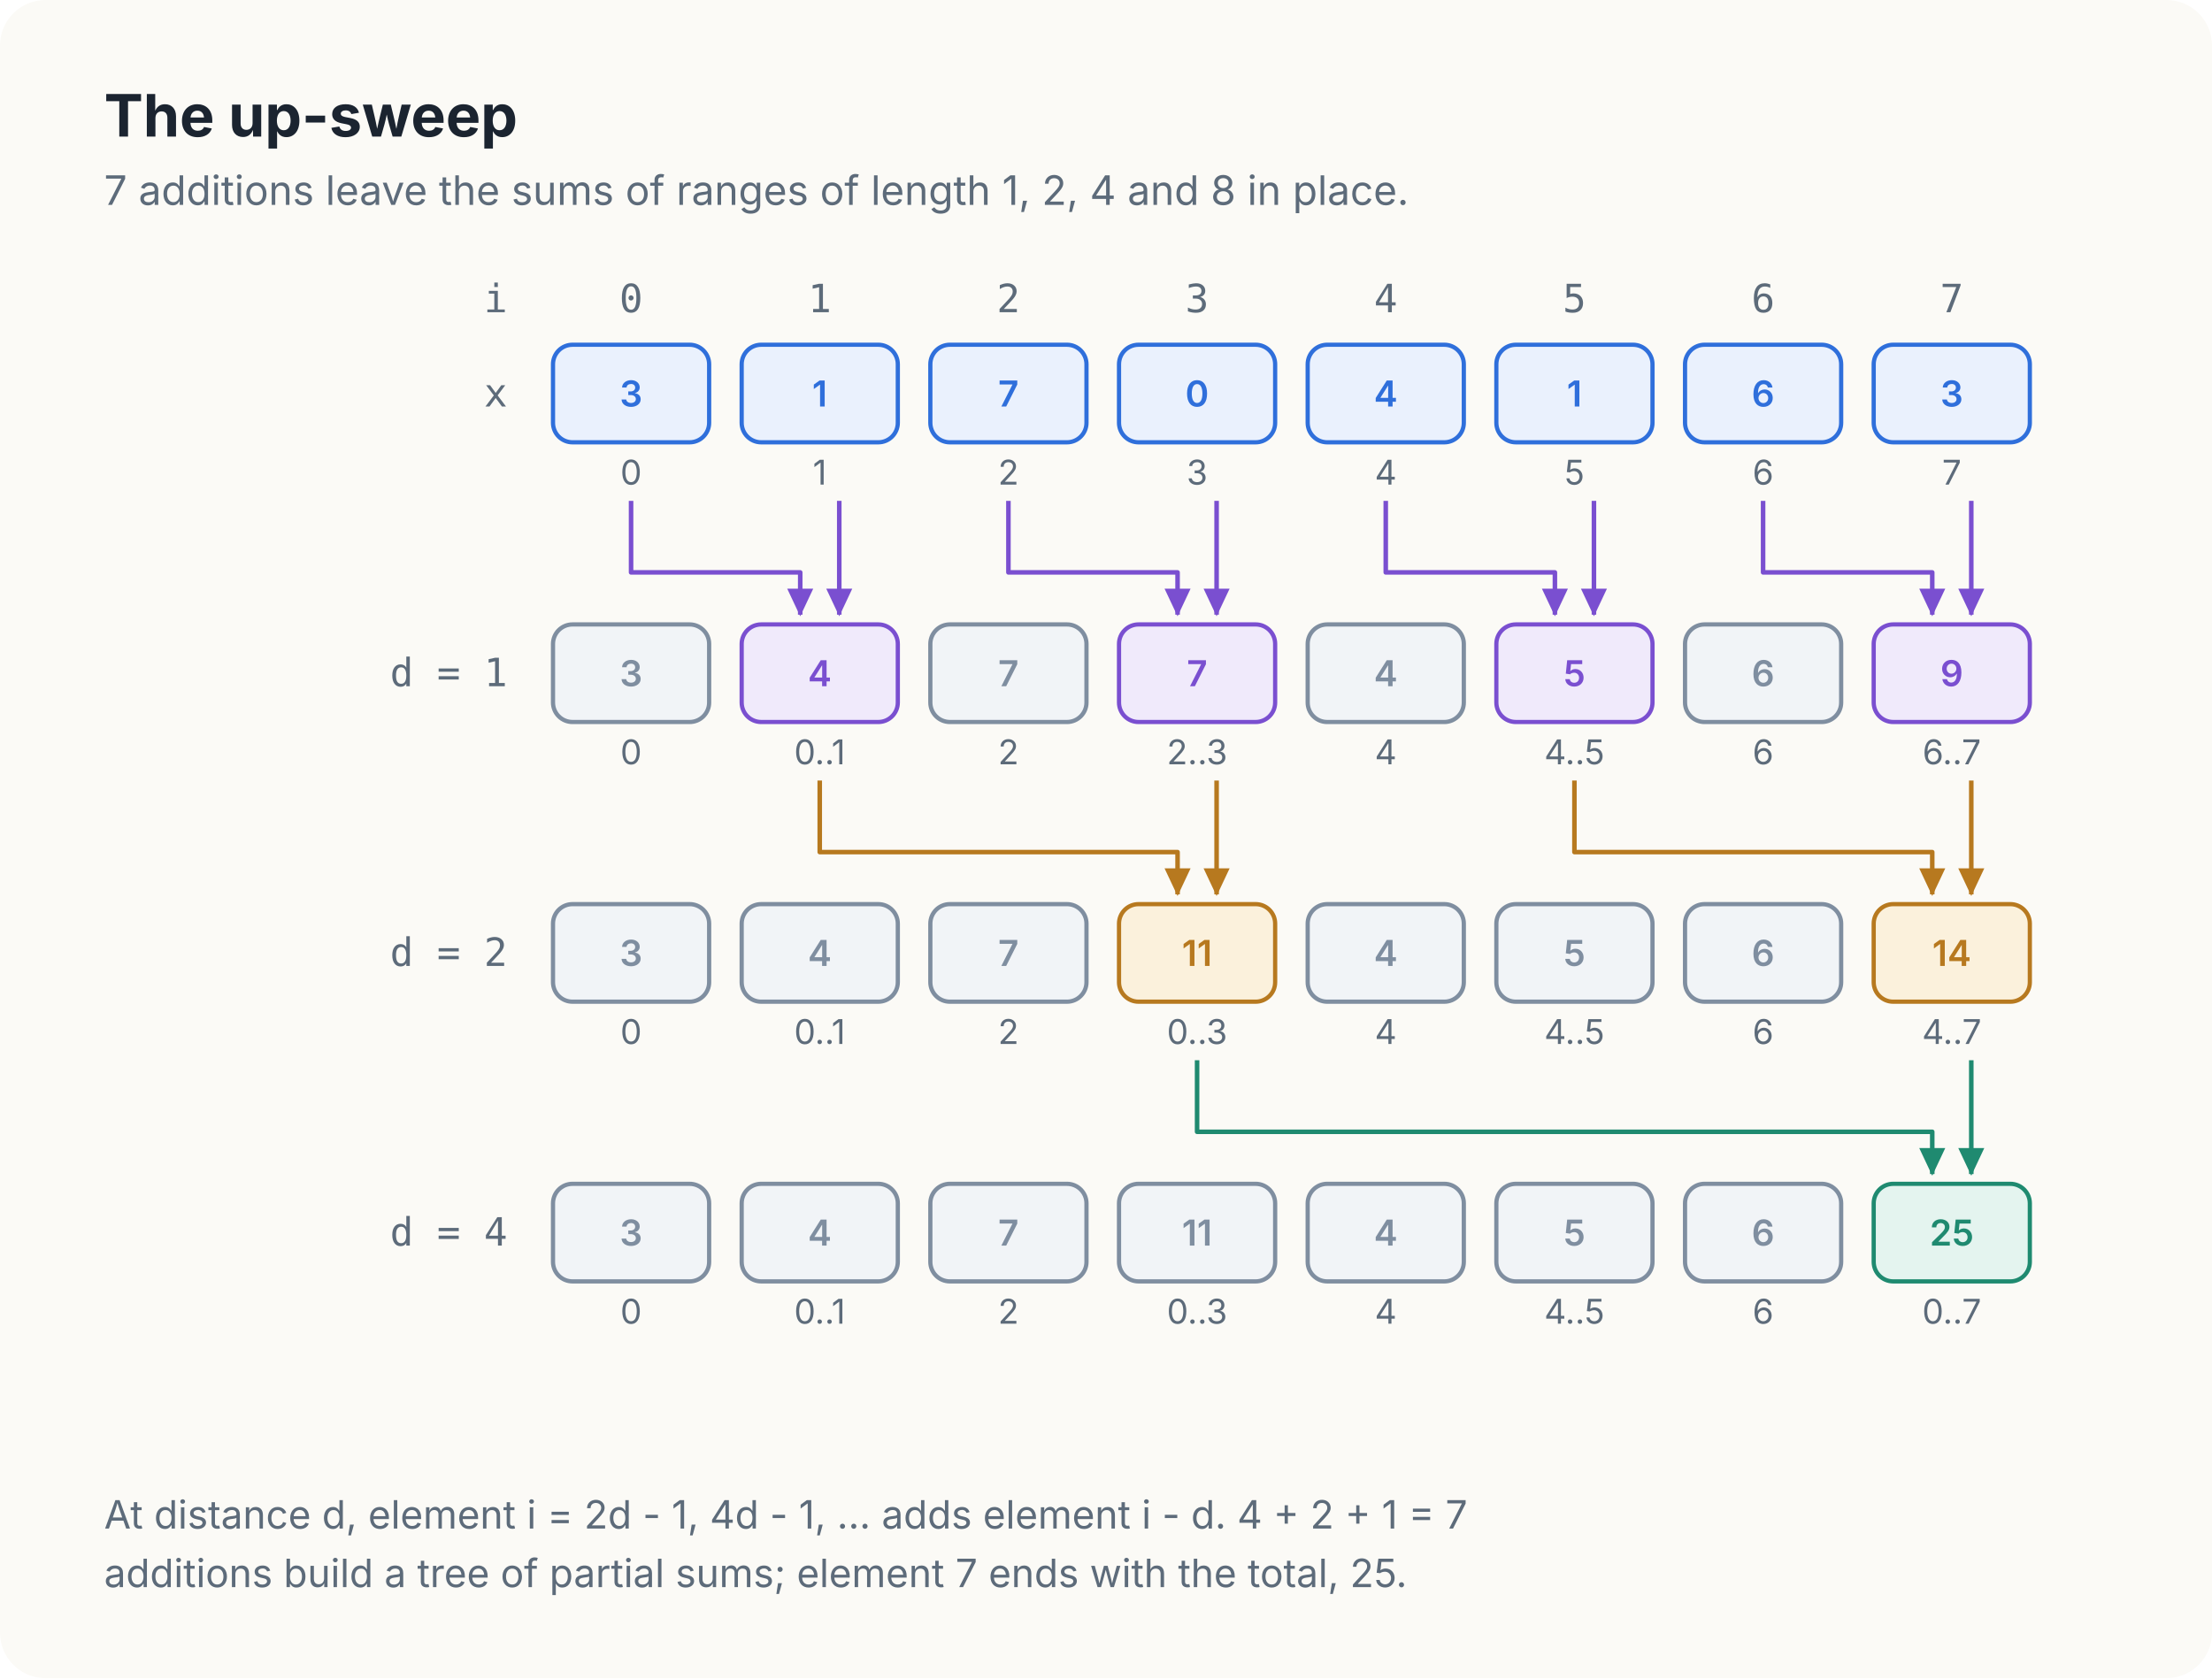
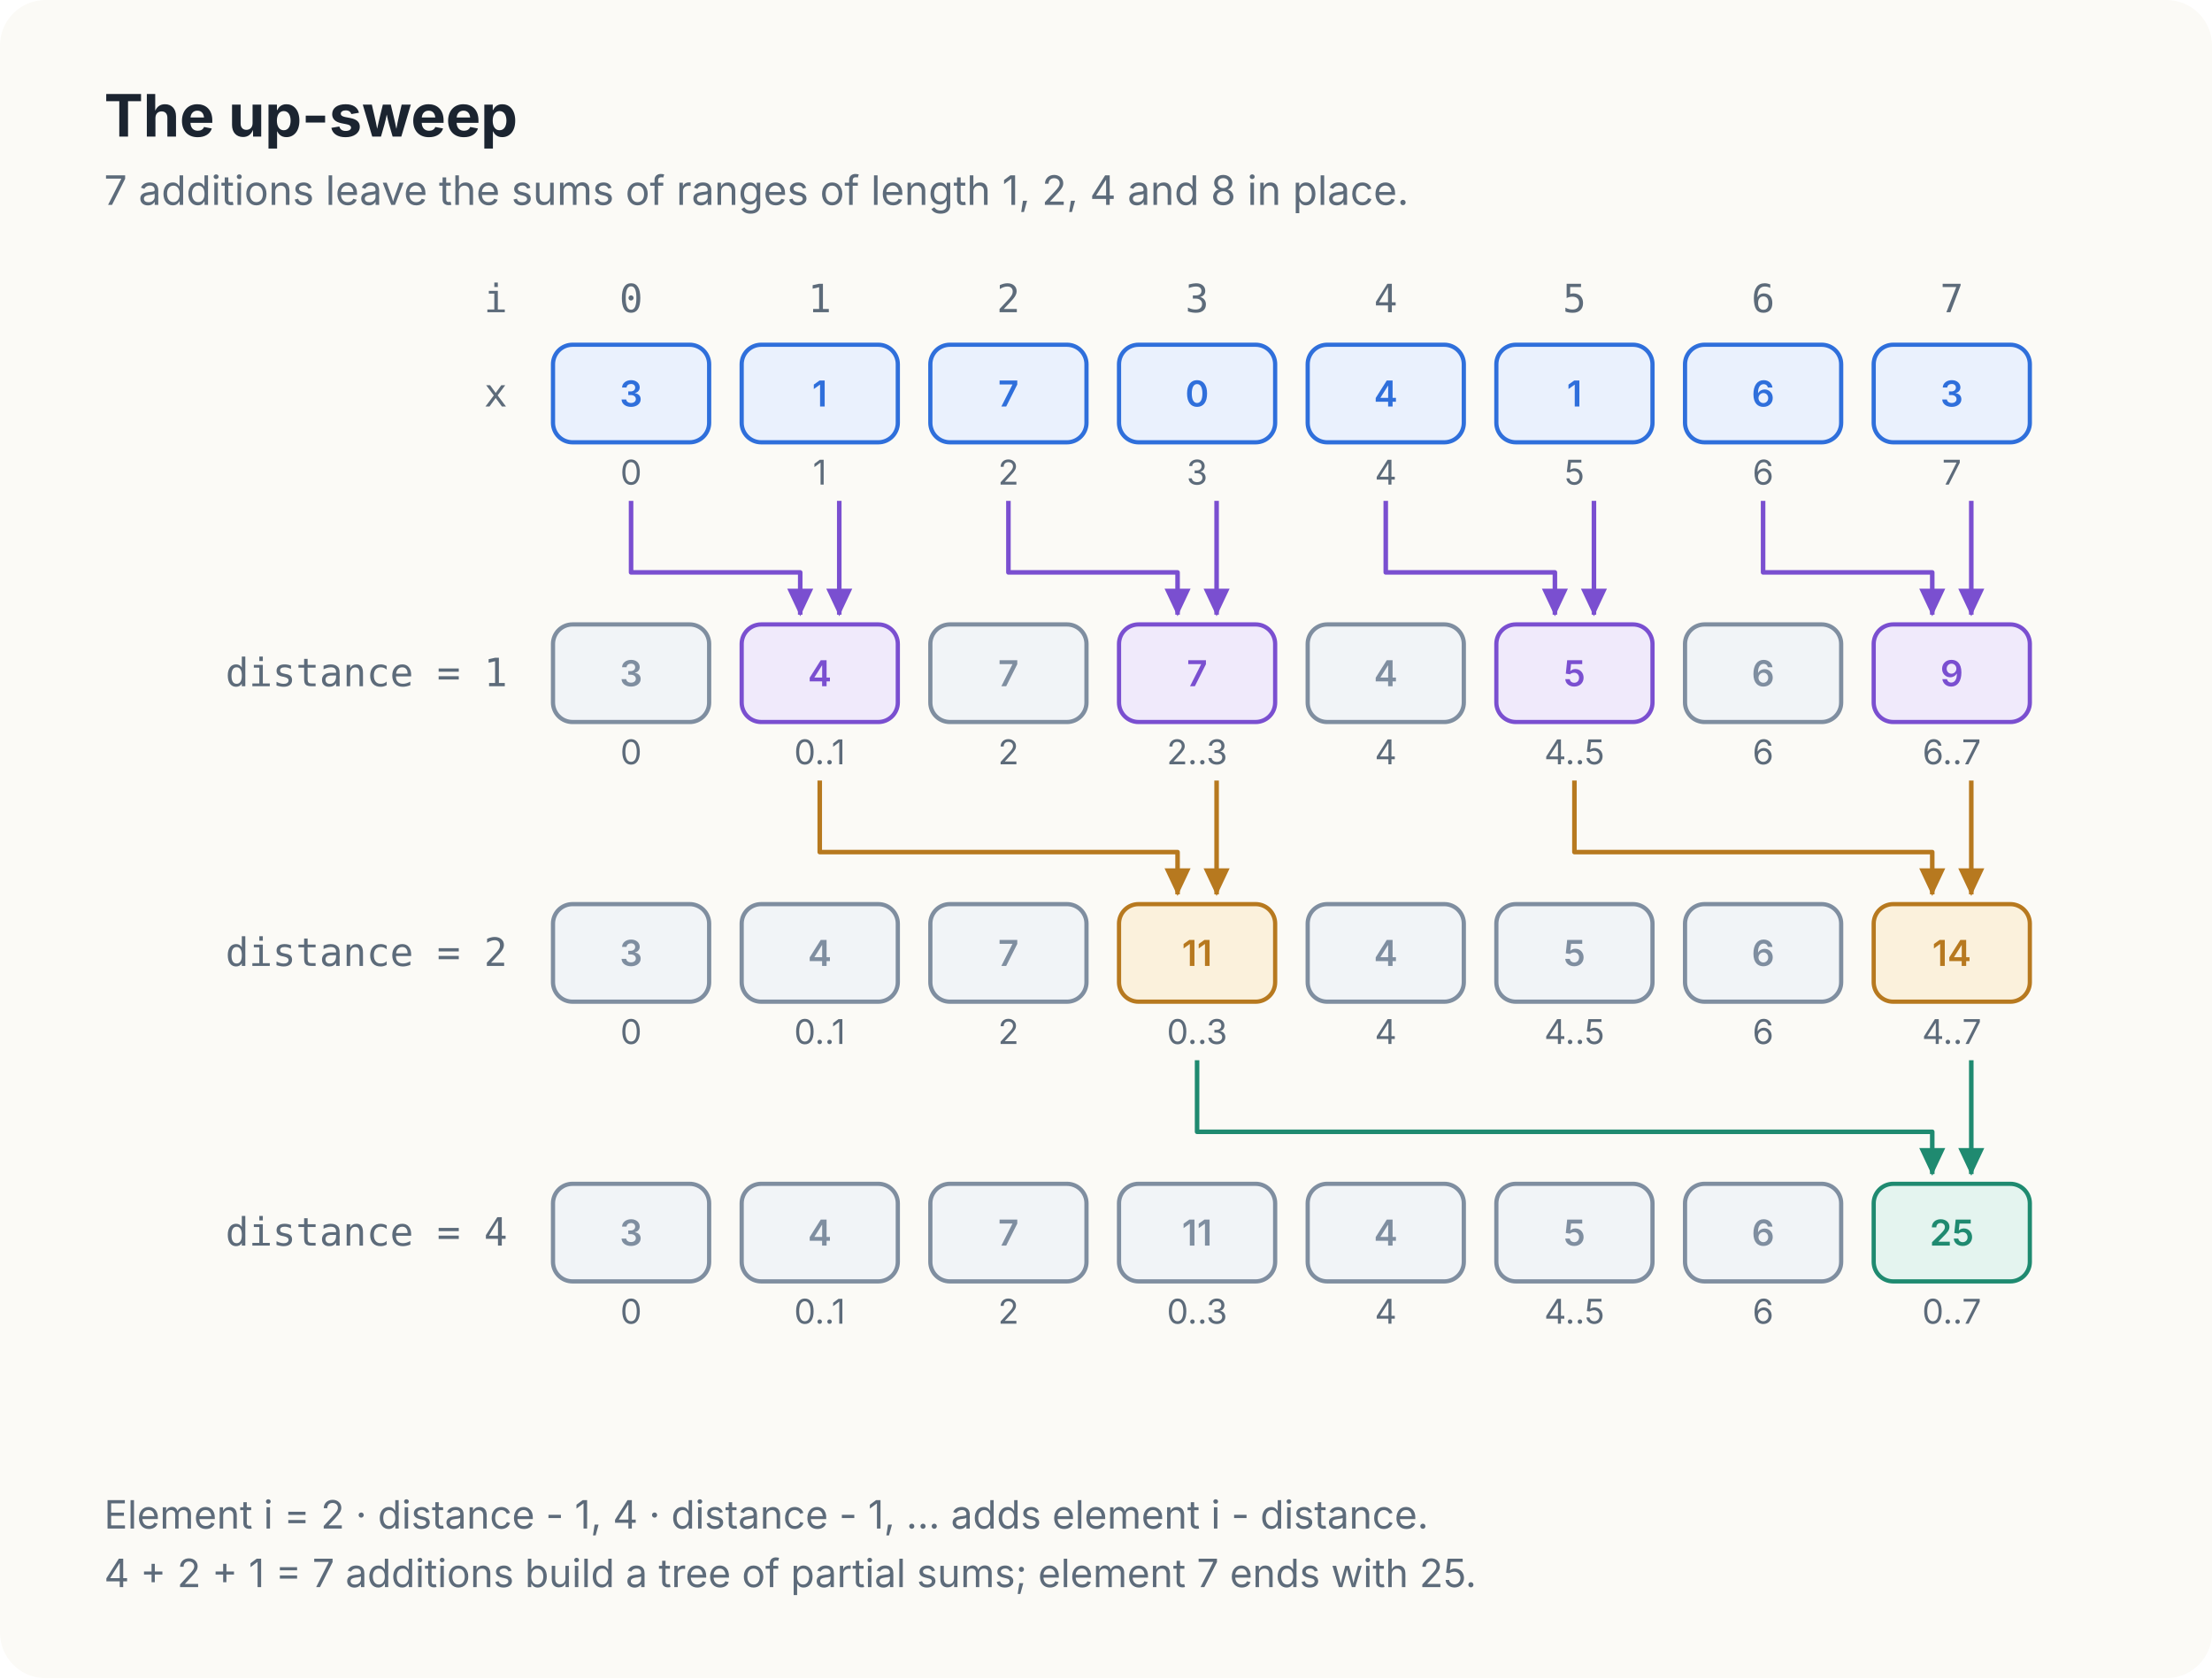
<svg xmlns="http://www.w3.org/2000/svg" viewBox="0 0 680 516" width="680" height="516" role="img" aria-label="The up-sweep of the Blelloch scan on 3, 1, 7, 0, 4, 1, 6, 3. Distance 1: elements 1, 3, 5, 7 become 4, 7, 5, 9. Distance 2: elements 3 and 7 become 11 and 14. Distance 4: element 7 becomes 25. The small labels give the range each cell sums.">
  <style>
    text { font-family: Inter, "Segoe UI", "Helvetica Neue", Helvetica, Arial, sans-serif; fill: #1B2430; }
    .title { font-size: 18px; font-weight: 650; }
    .lede { font-size: 12.5px; fill: #5D6B7A; }
    .name { font-size: 14px; font-weight: 650; }
    .sub { font-size: 12px; fill: #5D6B7A; }
    .note { font-size: 12px; fill: #5D6B7A; }
    .tab { font-size: 11.5px; font-weight: 650; letter-spacing: 0.04em; fill: #5D6B7A; }
    .mono { font-family: "JetBrains Mono", "SF Mono", Menlo, Consolas, monospace; font-size: 12px; }
    .dim { fill: #8794A3; }
    .strong { font-weight: 700; }
    .trap { fill: #CF4526; font-weight: 700; }
    .pill { font-size: 11px; font-weight: 600; }
    .wire { fill: none; stroke: #3F5873; stroke-width: 1.8; stroke-linecap: round; stroke-linejoin: round; }
    .wire.danger { stroke: #CF4526; stroke-dasharray: 6 5; }
    .wire.idle { stroke: #7F8EA0; stroke-dasharray: 2 5; }
  </style>
  <defs>
    <filter id="lift" x="-10%" y="-10%" width="120%" height="135%">
      <feDropShadow dx="0" dy="2" stdDeviation="3" flood-color="#1B2430" flood-opacity="0.13" />
    </filter>
    <linearGradient id="thor-body" x1="0" y1="0" x2="0" y2="1">
      <stop offset="0" stop-color="#C6CCD5" />
      <stop offset="1" stop-color="#979EA9" />
    </linearGradient>
    <linearGradient id="switch-body" x1="0" y1="0" x2="0" y2="1">
      <stop offset="0" stop-color="#3B4656" />
      <stop offset="1" stop-color="#232B37" />
    </linearGradient>
    <marker id="head" viewBox="0 0 10 10" refX="8.5" refY="5" markerUnits="userSpaceOnUse" markerWidth="11" markerHeight="11" orient="auto">
      <path d="M0.5,1 L9,5 L0.5,9 Z" fill="#3F5873" />
    </marker>
    <marker id="head-danger" viewBox="0 0 10 10" refX="8.5" refY="5" markerUnits="userSpaceOnUse" markerWidth="11" markerHeight="11" orient="auto">
      <path d="M0.5,1 L9,5 L0.5,9 Z" fill="#CF4526" />
    </marker>
    <marker id="head-idle" viewBox="0 0 10 10" refX="8.5" refY="5" markerUnits="userSpaceOnUse" markerWidth="11" markerHeight="11" orient="auto">
      <path d="M0.5,1 L9,5 L0.5,9 Z" fill="#7F8EA0" />
    </marker>
  </defs>
  <rect width="680" height="516" rx="14" fill="#FBFAF6" />
  <text x="32.0" y="42.0" class="title" text-anchor="start" xml:space="preserve">The up-sweep</text>
  <text x="32.0" y="63.0" class="lede" text-anchor="start" xml:space="preserve">7 additions leave the sums of ranges of length 1, 2, 4 and 8 in place.</text>
  <text x="156.0" y="96.0" class="mono" text-anchor="end" style="fill:#5D6B7A" xml:space="preserve">i</text>
  <text x="194.0" y="96.0" class="mono" text-anchor="middle" style="fill:#5D6B7A" xml:space="preserve">0</text>
  <text x="252.0" y="96.0" class="mono" text-anchor="middle" style="fill:#5D6B7A" xml:space="preserve">1</text>
  <text x="310.0" y="96.0" class="mono" text-anchor="middle" style="fill:#5D6B7A" xml:space="preserve">2</text>
  <text x="368.0" y="96.0" class="mono" text-anchor="middle" style="fill:#5D6B7A" xml:space="preserve">3</text>
  <text x="426.0" y="96.0" class="mono" text-anchor="middle" style="fill:#5D6B7A" xml:space="preserve">4</text>
  <text x="484.0" y="96.0" class="mono" text-anchor="middle" style="fill:#5D6B7A" xml:space="preserve">5</text>
  <text x="542.0" y="96.0" class="mono" text-anchor="middle" style="fill:#5D6B7A" xml:space="preserve">6</text>
  <text x="600.0" y="96.0" class="mono" text-anchor="middle" style="fill:#5D6B7A" xml:space="preserve">7</text>
  <text x="156.0" y="125.0" class="mono" text-anchor="end" style="fill:#5D6B7A" xml:space="preserve">x</text>
  <rect x="170.0" y="106.0" width="48.0" height="30.0" rx="6" fill="#EAF1FD" stroke="#2F6FDB" stroke-width="1.3" />
  <text x="194.0" y="125.0" class="pill" text-anchor="middle" style="fill:#2F6FDB" xml:space="preserve">3</text>
  <text x="194.0" y="149.0" text-anchor="middle" font-size="10.5" style="fill:#5D6B7A" xml:space="preserve">0</text>
  <rect x="228.0" y="106.0" width="48.0" height="30.0" rx="6" fill="#EAF1FD" stroke="#2F6FDB" stroke-width="1.3" />
  <text x="252.0" y="125.0" class="pill" text-anchor="middle" style="fill:#2F6FDB" xml:space="preserve">1</text>
  <text x="252.0" y="149.0" text-anchor="middle" font-size="10.5" style="fill:#5D6B7A" xml:space="preserve">1</text>
  <rect x="286.0" y="106.0" width="48.0" height="30.0" rx="6" fill="#EAF1FD" stroke="#2F6FDB" stroke-width="1.3" />
  <text x="310.0" y="125.0" class="pill" text-anchor="middle" style="fill:#2F6FDB" xml:space="preserve">7</text>
  <text x="310.0" y="149.0" text-anchor="middle" font-size="10.5" style="fill:#5D6B7A" xml:space="preserve">2</text>
  <rect x="344.0" y="106.0" width="48.0" height="30.0" rx="6" fill="#EAF1FD" stroke="#2F6FDB" stroke-width="1.3" />
  <text x="368.0" y="125.0" class="pill" text-anchor="middle" style="fill:#2F6FDB" xml:space="preserve">0</text>
  <text x="368.0" y="149.0" text-anchor="middle" font-size="10.5" style="fill:#5D6B7A" xml:space="preserve">3</text>
  <rect x="402.0" y="106.0" width="48.0" height="30.0" rx="6" fill="#EAF1FD" stroke="#2F6FDB" stroke-width="1.3" />
  <text x="426.0" y="125.0" class="pill" text-anchor="middle" style="fill:#2F6FDB" xml:space="preserve">4</text>
  <text x="426.0" y="149.0" text-anchor="middle" font-size="10.5" style="fill:#5D6B7A" xml:space="preserve">4</text>
  <rect x="460.0" y="106.0" width="48.0" height="30.0" rx="6" fill="#EAF1FD" stroke="#2F6FDB" stroke-width="1.3" />
  <text x="484.0" y="125.0" class="pill" text-anchor="middle" style="fill:#2F6FDB" xml:space="preserve">1</text>
  <text x="484.0" y="149.0" text-anchor="middle" font-size="10.5" style="fill:#5D6B7A" xml:space="preserve">5</text>
  <rect x="518.0" y="106.0" width="48.0" height="30.0" rx="6" fill="#EAF1FD" stroke="#2F6FDB" stroke-width="1.3" />
  <text x="542.0" y="125.0" class="pill" text-anchor="middle" style="fill:#2F6FDB" xml:space="preserve">6</text>
  <text x="542.0" y="149.0" text-anchor="middle" font-size="10.5" style="fill:#5D6B7A" xml:space="preserve">6</text>
  <rect x="576.0" y="106.0" width="48.0" height="30.0" rx="6" fill="#EAF1FD" stroke="#2F6FDB" stroke-width="1.3" />
  <text x="600.0" y="125.0" class="pill" text-anchor="middle" style="fill:#2F6FDB" xml:space="preserve">3</text>
  <text x="600.0" y="149.0" text-anchor="middle" font-size="10.5" style="fill:#5D6B7A" xml:space="preserve">7</text>
-   <text x="156.0" y="211.0" class="mono" text-anchor="end" style="fill:#5D6B7A" xml:space="preserve">d = 1</text>
+   <text x="156.0" y="211.0" class="mono" text-anchor="end" style="fill:#5D6B7A" xml:space="preserve">distance = 1</text>
  <rect x="170.0" y="192.0" width="48.0" height="30.0" rx="6" fill="#F1F4F7" stroke="#7F8EA0" stroke-width="1.3" />
  <text x="194.0" y="211.0" class="pill" text-anchor="middle" style="fill:#7F8EA0" xml:space="preserve">3</text>
  <text x="194.0" y="235.0" text-anchor="middle" font-size="10.5" style="fill:#5D6B7A" xml:space="preserve">0</text>
  <rect x="228.0" y="192.0" width="48.0" height="30.0" rx="6" fill="#F0EAFB" stroke="#7A4FD0" stroke-width="1.3" />
  <text x="252.0" y="211.0" class="pill" text-anchor="middle" style="fill:#7A4FD0" xml:space="preserve">4</text>
  <text x="252.0" y="235.0" text-anchor="middle" font-size="10.5" style="fill:#5D6B7A" xml:space="preserve">0..1</text>
  <rect x="286.0" y="192.0" width="48.0" height="30.0" rx="6" fill="#F1F4F7" stroke="#7F8EA0" stroke-width="1.3" />
  <text x="310.0" y="211.0" class="pill" text-anchor="middle" style="fill:#7F8EA0" xml:space="preserve">7</text>
  <text x="310.0" y="235.0" text-anchor="middle" font-size="10.5" style="fill:#5D6B7A" xml:space="preserve">2</text>
  <rect x="344.0" y="192.0" width="48.0" height="30.0" rx="6" fill="#F0EAFB" stroke="#7A4FD0" stroke-width="1.3" />
  <text x="368.0" y="211.0" class="pill" text-anchor="middle" style="fill:#7A4FD0" xml:space="preserve">7</text>
  <text x="368.0" y="235.0" text-anchor="middle" font-size="10.5" style="fill:#5D6B7A" xml:space="preserve">2..3</text>
  <rect x="402.0" y="192.0" width="48.0" height="30.0" rx="6" fill="#F1F4F7" stroke="#7F8EA0" stroke-width="1.3" />
  <text x="426.0" y="211.0" class="pill" text-anchor="middle" style="fill:#7F8EA0" xml:space="preserve">4</text>
  <text x="426.0" y="235.0" text-anchor="middle" font-size="10.5" style="fill:#5D6B7A" xml:space="preserve">4</text>
  <rect x="460.0" y="192.0" width="48.0" height="30.0" rx="6" fill="#F0EAFB" stroke="#7A4FD0" stroke-width="1.3" />
  <text x="484.0" y="211.0" class="pill" text-anchor="middle" style="fill:#7A4FD0" xml:space="preserve">5</text>
  <text x="484.0" y="235.0" text-anchor="middle" font-size="10.5" style="fill:#5D6B7A" xml:space="preserve">4..5</text>
  <rect x="518.0" y="192.0" width="48.0" height="30.0" rx="6" fill="#F1F4F7" stroke="#7F8EA0" stroke-width="1.3" />
  <text x="542.0" y="211.0" class="pill" text-anchor="middle" style="fill:#7F8EA0" xml:space="preserve">6</text>
  <text x="542.0" y="235.0" text-anchor="middle" font-size="10.5" style="fill:#5D6B7A" xml:space="preserve">6</text>
  <rect x="576.0" y="192.0" width="48.0" height="30.0" rx="6" fill="#F0EAFB" stroke="#7A4FD0" stroke-width="1.3" />
  <text x="600.0" y="211.0" class="pill" text-anchor="middle" style="fill:#7A4FD0" xml:space="preserve">9</text>
  <text x="600.0" y="235.0" text-anchor="middle" font-size="10.5" style="fill:#5D6B7A" xml:space="preserve">6..7</text>
  <path d="M194.0,154.0 V176.0 H246.0 V189.0" fill="none" stroke="#7A4FD0" stroke-width="1.4" stroke-linejoin="round" marker-end="url(#m-outside)" />
  <path d="M258.0,154.0 V189.0" fill="none" stroke="#7A4FD0" stroke-width="1.4" marker-end="url(#m-outside)" />
  <path d="M310.0,154.0 V176.0 H362.0 V189.0" fill="none" stroke="#7A4FD0" stroke-width="1.4" stroke-linejoin="round" marker-end="url(#m-outside)" />
  <path d="M374.0,154.0 V189.0" fill="none" stroke="#7A4FD0" stroke-width="1.4" marker-end="url(#m-outside)" />
  <path d="M426.0,154.0 V176.0 H478.0 V189.0" fill="none" stroke="#7A4FD0" stroke-width="1.4" stroke-linejoin="round" marker-end="url(#m-outside)" />
  <path d="M490.0,154.0 V189.0" fill="none" stroke="#7A4FD0" stroke-width="1.4" marker-end="url(#m-outside)" />
  <path d="M542.0,154.0 V176.0 H594.0 V189.0" fill="none" stroke="#7A4FD0" stroke-width="1.4" stroke-linejoin="round" marker-end="url(#m-outside)" />
  <path d="M606.0,154.0 V189.0" fill="none" stroke="#7A4FD0" stroke-width="1.4" marker-end="url(#m-outside)" />
-   <text x="156.0" y="297.0" class="mono" text-anchor="end" style="fill:#5D6B7A" xml:space="preserve">d = 2</text>
+   <text x="156.0" y="297.0" class="mono" text-anchor="end" style="fill:#5D6B7A" xml:space="preserve">distance = 2</text>
  <rect x="170.0" y="278.0" width="48.0" height="30.0" rx="6" fill="#F1F4F7" stroke="#7F8EA0" stroke-width="1.3" />
  <text x="194.0" y="297.0" class="pill" text-anchor="middle" style="fill:#7F8EA0" xml:space="preserve">3</text>
  <text x="194.0" y="321.0" text-anchor="middle" font-size="10.5" style="fill:#5D6B7A" xml:space="preserve">0</text>
  <rect x="228.0" y="278.0" width="48.0" height="30.0" rx="6" fill="#F1F4F7" stroke="#7F8EA0" stroke-width="1.3" />
  <text x="252.0" y="297.0" class="pill" text-anchor="middle" style="fill:#7F8EA0" xml:space="preserve">4</text>
  <text x="252.0" y="321.0" text-anchor="middle" font-size="10.5" style="fill:#5D6B7A" xml:space="preserve">0..1</text>
  <rect x="286.0" y="278.0" width="48.0" height="30.0" rx="6" fill="#F1F4F7" stroke="#7F8EA0" stroke-width="1.3" />
  <text x="310.0" y="297.0" class="pill" text-anchor="middle" style="fill:#7F8EA0" xml:space="preserve">7</text>
  <text x="310.0" y="321.0" text-anchor="middle" font-size="10.5" style="fill:#5D6B7A" xml:space="preserve">2</text>
  <rect x="344.0" y="278.0" width="48.0" height="30.0" rx="6" fill="#FBF1DC" stroke="#B7791F" stroke-width="1.3" />
  <text x="368.0" y="297.0" class="pill" text-anchor="middle" style="fill:#B7791F" xml:space="preserve">11</text>
  <text x="368.0" y="321.0" text-anchor="middle" font-size="10.5" style="fill:#5D6B7A" xml:space="preserve">0..3</text>
  <rect x="402.0" y="278.0" width="48.0" height="30.0" rx="6" fill="#F1F4F7" stroke="#7F8EA0" stroke-width="1.3" />
  <text x="426.0" y="297.0" class="pill" text-anchor="middle" style="fill:#7F8EA0" xml:space="preserve">4</text>
  <text x="426.0" y="321.0" text-anchor="middle" font-size="10.5" style="fill:#5D6B7A" xml:space="preserve">4</text>
  <rect x="460.0" y="278.0" width="48.0" height="30.0" rx="6" fill="#F1F4F7" stroke="#7F8EA0" stroke-width="1.3" />
  <text x="484.0" y="297.0" class="pill" text-anchor="middle" style="fill:#7F8EA0" xml:space="preserve">5</text>
  <text x="484.0" y="321.0" text-anchor="middle" font-size="10.5" style="fill:#5D6B7A" xml:space="preserve">4..5</text>
  <rect x="518.0" y="278.0" width="48.0" height="30.0" rx="6" fill="#F1F4F7" stroke="#7F8EA0" stroke-width="1.3" />
  <text x="542.0" y="297.0" class="pill" text-anchor="middle" style="fill:#7F8EA0" xml:space="preserve">6</text>
  <text x="542.0" y="321.0" text-anchor="middle" font-size="10.5" style="fill:#5D6B7A" xml:space="preserve">6</text>
  <rect x="576.0" y="278.0" width="48.0" height="30.0" rx="6" fill="#FBF1DC" stroke="#B7791F" stroke-width="1.3" />
  <text x="600.0" y="297.0" class="pill" text-anchor="middle" style="fill:#B7791F" xml:space="preserve">14</text>
  <text x="600.0" y="321.0" text-anchor="middle" font-size="10.5" style="fill:#5D6B7A" xml:space="preserve">4..7</text>
  <path d="M252.0,240.0 V262.0 H362.0 V275.0" fill="none" stroke="#B7791F" stroke-width="1.4" stroke-linejoin="round" marker-end="url(#m-store)" />
  <path d="M374.0,240.0 V275.0" fill="none" stroke="#B7791F" stroke-width="1.4" marker-end="url(#m-store)" />
  <path d="M484.0,240.0 V262.0 H594.0 V275.0" fill="none" stroke="#B7791F" stroke-width="1.4" stroke-linejoin="round" marker-end="url(#m-store)" />
  <path d="M606.0,240.0 V275.0" fill="none" stroke="#B7791F" stroke-width="1.4" marker-end="url(#m-store)" />
-   <text x="156.0" y="383.0" class="mono" text-anchor="end" style="fill:#5D6B7A" xml:space="preserve">d = 4</text>
+   <text x="156.0" y="383.0" class="mono" text-anchor="end" style="fill:#5D6B7A" xml:space="preserve">distance = 4</text>
  <rect x="170.0" y="364.0" width="48.0" height="30.0" rx="6" fill="#F1F4F7" stroke="#7F8EA0" stroke-width="1.3" />
  <text x="194.0" y="383.0" class="pill" text-anchor="middle" style="fill:#7F8EA0" xml:space="preserve">3</text>
  <text x="194.0" y="407.0" text-anchor="middle" font-size="10.5" style="fill:#5D6B7A" xml:space="preserve">0</text>
  <rect x="228.0" y="364.0" width="48.0" height="30.0" rx="6" fill="#F1F4F7" stroke="#7F8EA0" stroke-width="1.3" />
  <text x="252.0" y="383.0" class="pill" text-anchor="middle" style="fill:#7F8EA0" xml:space="preserve">4</text>
  <text x="252.0" y="407.0" text-anchor="middle" font-size="10.5" style="fill:#5D6B7A" xml:space="preserve">0..1</text>
  <rect x="286.0" y="364.0" width="48.0" height="30.0" rx="6" fill="#F1F4F7" stroke="#7F8EA0" stroke-width="1.3" />
  <text x="310.0" y="383.0" class="pill" text-anchor="middle" style="fill:#7F8EA0" xml:space="preserve">7</text>
  <text x="310.0" y="407.0" text-anchor="middle" font-size="10.5" style="fill:#5D6B7A" xml:space="preserve">2</text>
  <rect x="344.0" y="364.0" width="48.0" height="30.0" rx="6" fill="#F1F4F7" stroke="#7F8EA0" stroke-width="1.3" />
  <text x="368.0" y="383.0" class="pill" text-anchor="middle" style="fill:#7F8EA0" xml:space="preserve">11</text>
  <text x="368.0" y="407.0" text-anchor="middle" font-size="10.5" style="fill:#5D6B7A" xml:space="preserve">0..3</text>
  <rect x="402.0" y="364.0" width="48.0" height="30.0" rx="6" fill="#F1F4F7" stroke="#7F8EA0" stroke-width="1.3" />
  <text x="426.0" y="383.0" class="pill" text-anchor="middle" style="fill:#7F8EA0" xml:space="preserve">4</text>
  <text x="426.0" y="407.0" text-anchor="middle" font-size="10.5" style="fill:#5D6B7A" xml:space="preserve">4</text>
  <rect x="460.0" y="364.0" width="48.0" height="30.0" rx="6" fill="#F1F4F7" stroke="#7F8EA0" stroke-width="1.3" />
  <text x="484.0" y="383.0" class="pill" text-anchor="middle" style="fill:#7F8EA0" xml:space="preserve">5</text>
  <text x="484.0" y="407.0" text-anchor="middle" font-size="10.5" style="fill:#5D6B7A" xml:space="preserve">4..5</text>
  <rect x="518.0" y="364.0" width="48.0" height="30.0" rx="6" fill="#F1F4F7" stroke="#7F8EA0" stroke-width="1.3" />
  <text x="542.0" y="383.0" class="pill" text-anchor="middle" style="fill:#7F8EA0" xml:space="preserve">6</text>
  <text x="542.0" y="407.0" text-anchor="middle" font-size="10.5" style="fill:#5D6B7A" xml:space="preserve">6</text>
  <rect x="576.0" y="364.0" width="48.0" height="30.0" rx="6" fill="#E4F4EF" stroke="#1F8A70" stroke-width="1.3" />
  <text x="600.0" y="383.0" class="pill" text-anchor="middle" style="fill:#1F8A70" xml:space="preserve">25</text>
  <text x="600.0" y="407.0" text-anchor="middle" font-size="10.5" style="fill:#5D6B7A" xml:space="preserve">0..7</text>
  <path d="M368.0,326.0 V348.0 H594.0 V361.0" fill="none" stroke="#1F8A70" stroke-width="1.4" stroke-linejoin="round" marker-end="url(#m-service)" />
  <path d="M606.0,326.0 V361.0" fill="none" stroke="#1F8A70" stroke-width="1.4" marker-end="url(#m-service)" />
  <defs>
    <marker id="m-outside" viewBox="0 0 10 10" refX="8.5" refY="5" markerUnits="userSpaceOnUse" markerWidth="10" markerHeight="10" orient="auto">
      <path d="M0.5,1 L9,5 L0.5,9 Z" fill="#7A4FD0" />
    </marker>
  </defs>
  <defs>
    <marker id="m-store" viewBox="0 0 10 10" refX="8.5" refY="5" markerUnits="userSpaceOnUse" markerWidth="10" markerHeight="10" orient="auto">
      <path d="M0.5,1 L9,5 L0.5,9 Z" fill="#B7791F" />
    </marker>
  </defs>
  <defs>
    <marker id="m-service" viewBox="0 0 10 10" refX="8.5" refY="5" markerUnits="userSpaceOnUse" markerWidth="10" markerHeight="10" orient="auto">
      <path d="M0.5,1 L9,5 L0.5,9 Z" fill="#1F8A70" />
    </marker>
  </defs>
-   <text x="32.0" y="470.0" class="note" text-anchor="start" xml:space="preserve">At distance d, element i = 2d - 1, 4d - 1, ... adds element i - d. 4 + 2 + 1 = 7</text>
-   <text x="32.0" y="488.0" class="note" text-anchor="start" xml:space="preserve">additions build a tree of partial sums; element 7 ends with the total, 25.</text>
+   <text x="32.0" y="470.0" class="note" text-anchor="start" xml:space="preserve">Element i = 2 · distance - 1, 4 · distance - 1, ... adds element i - distance.</text>
+   <text x="32.0" y="488.0" class="note" text-anchor="start" xml:space="preserve">4 + 2 + 1 = 7 additions build a tree of partial sums; element 7 ends with 25.</text>
</svg>
